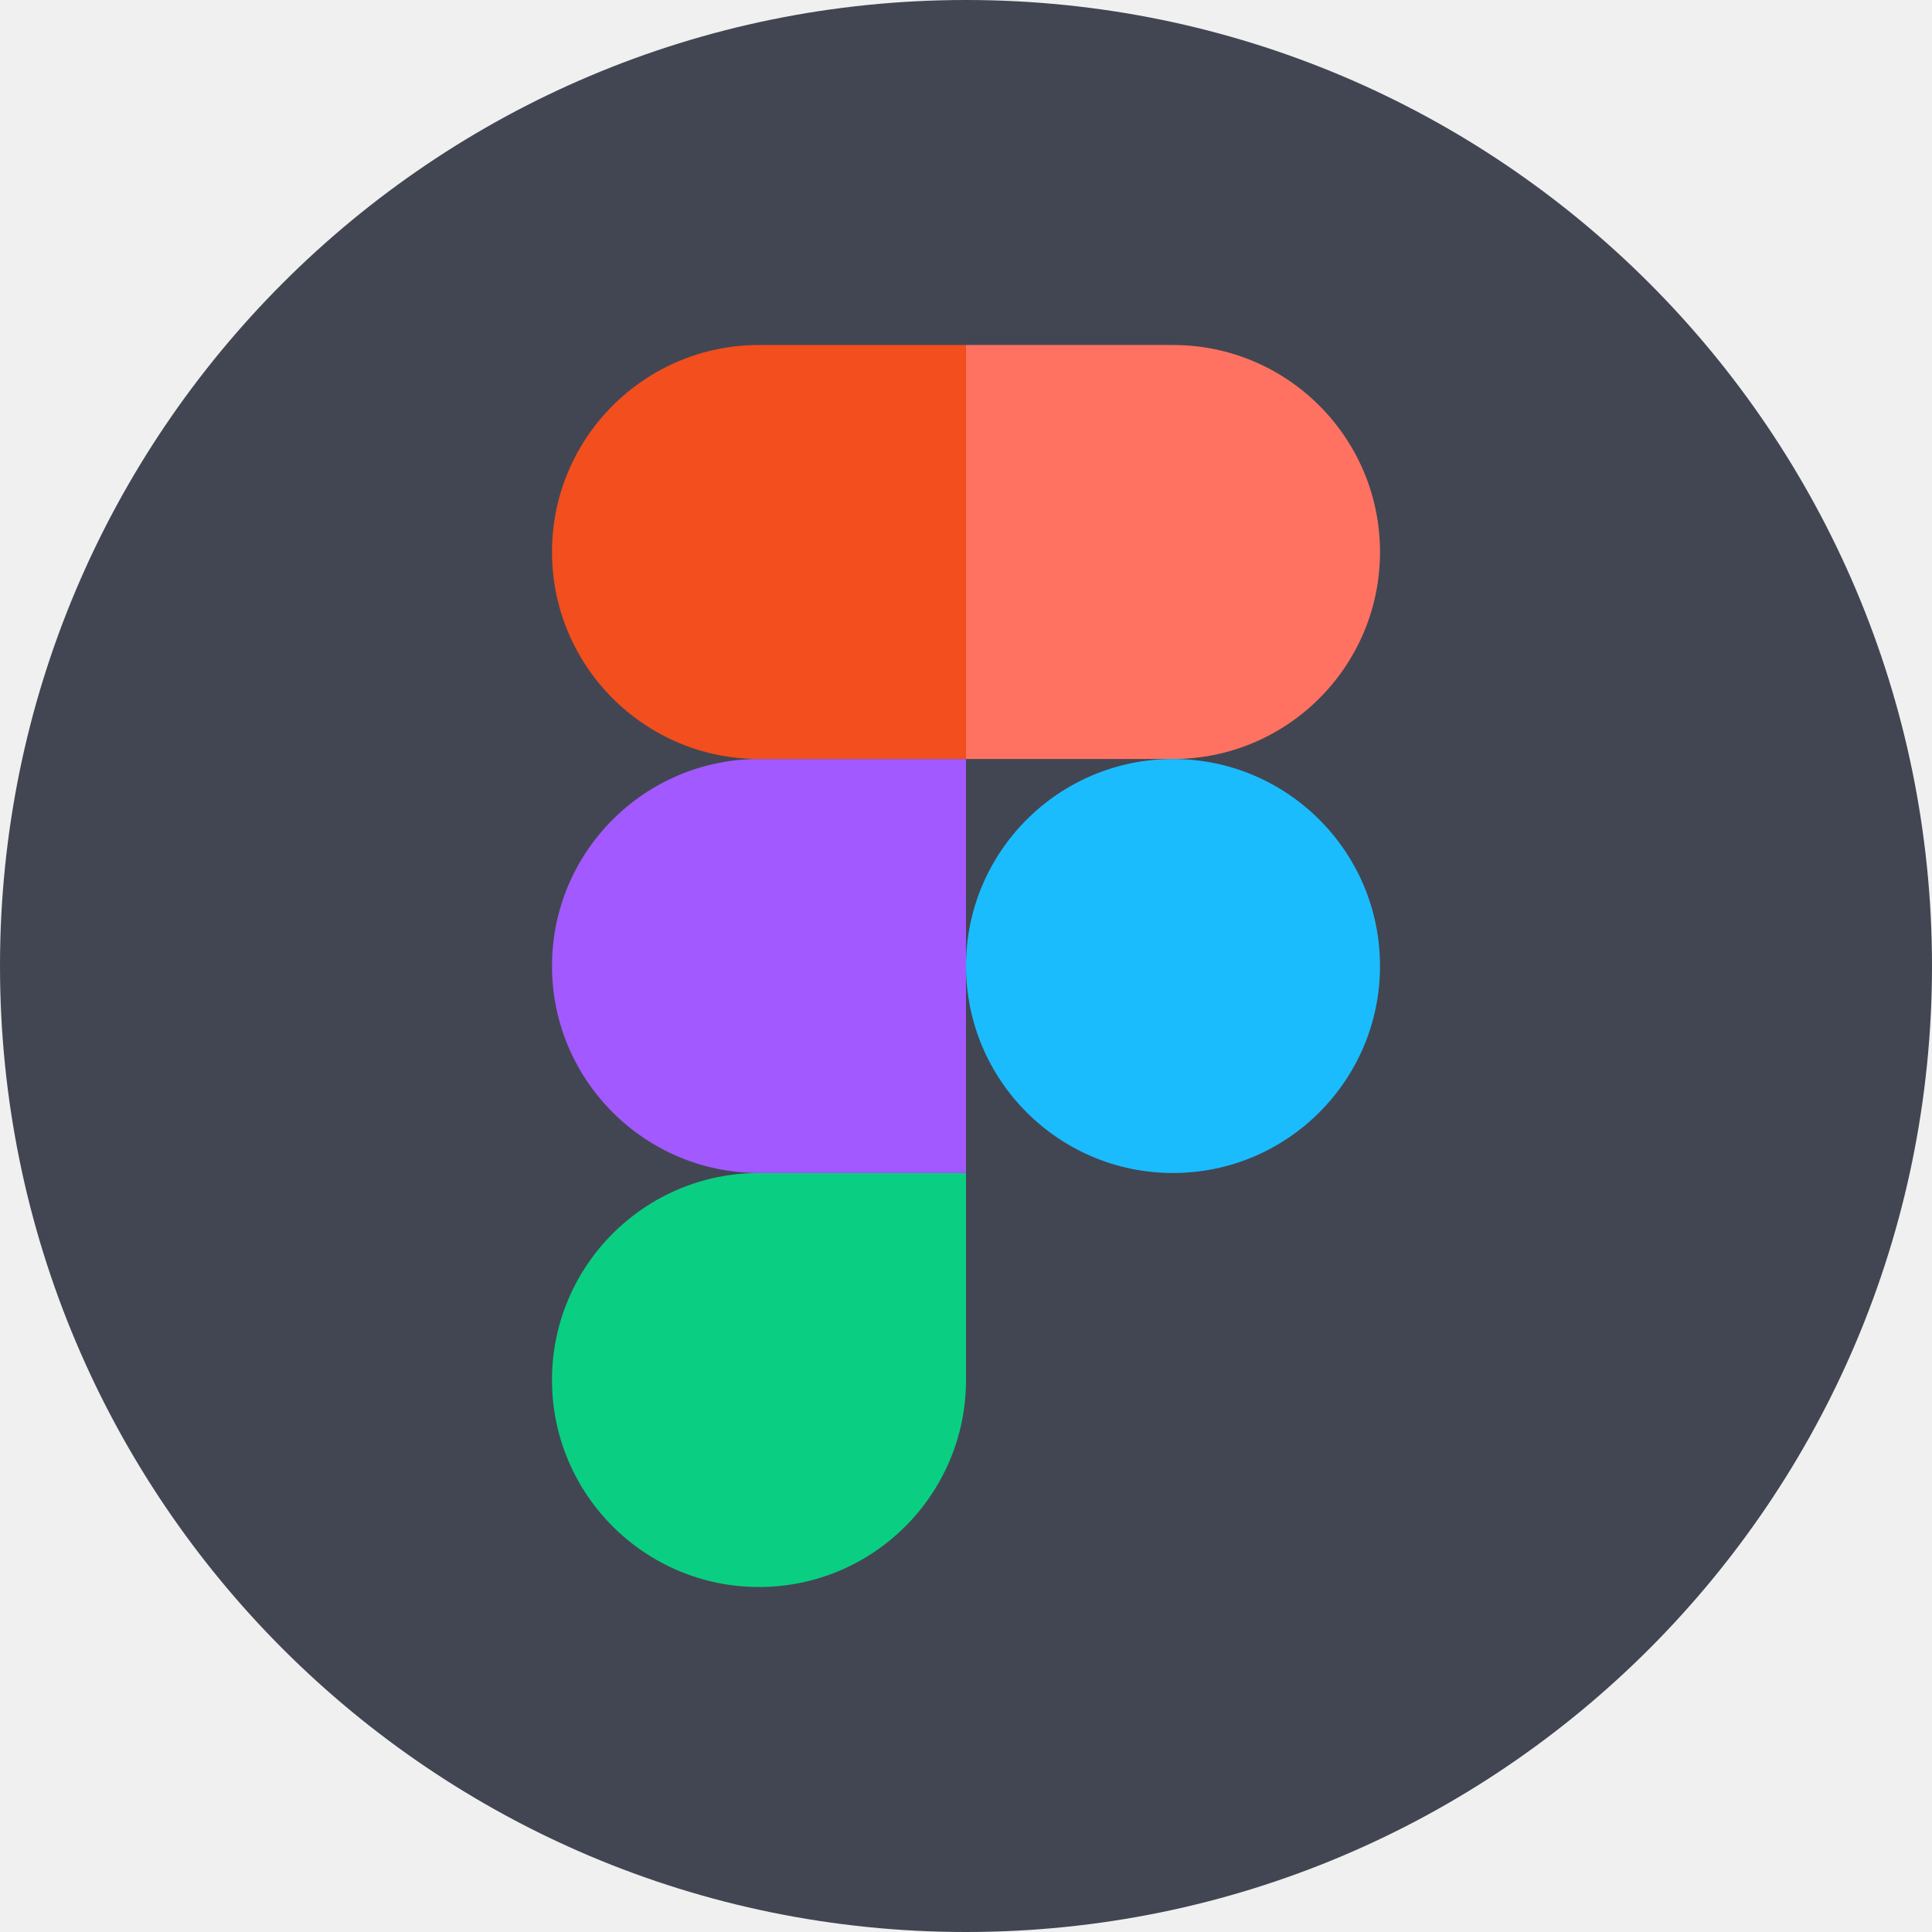
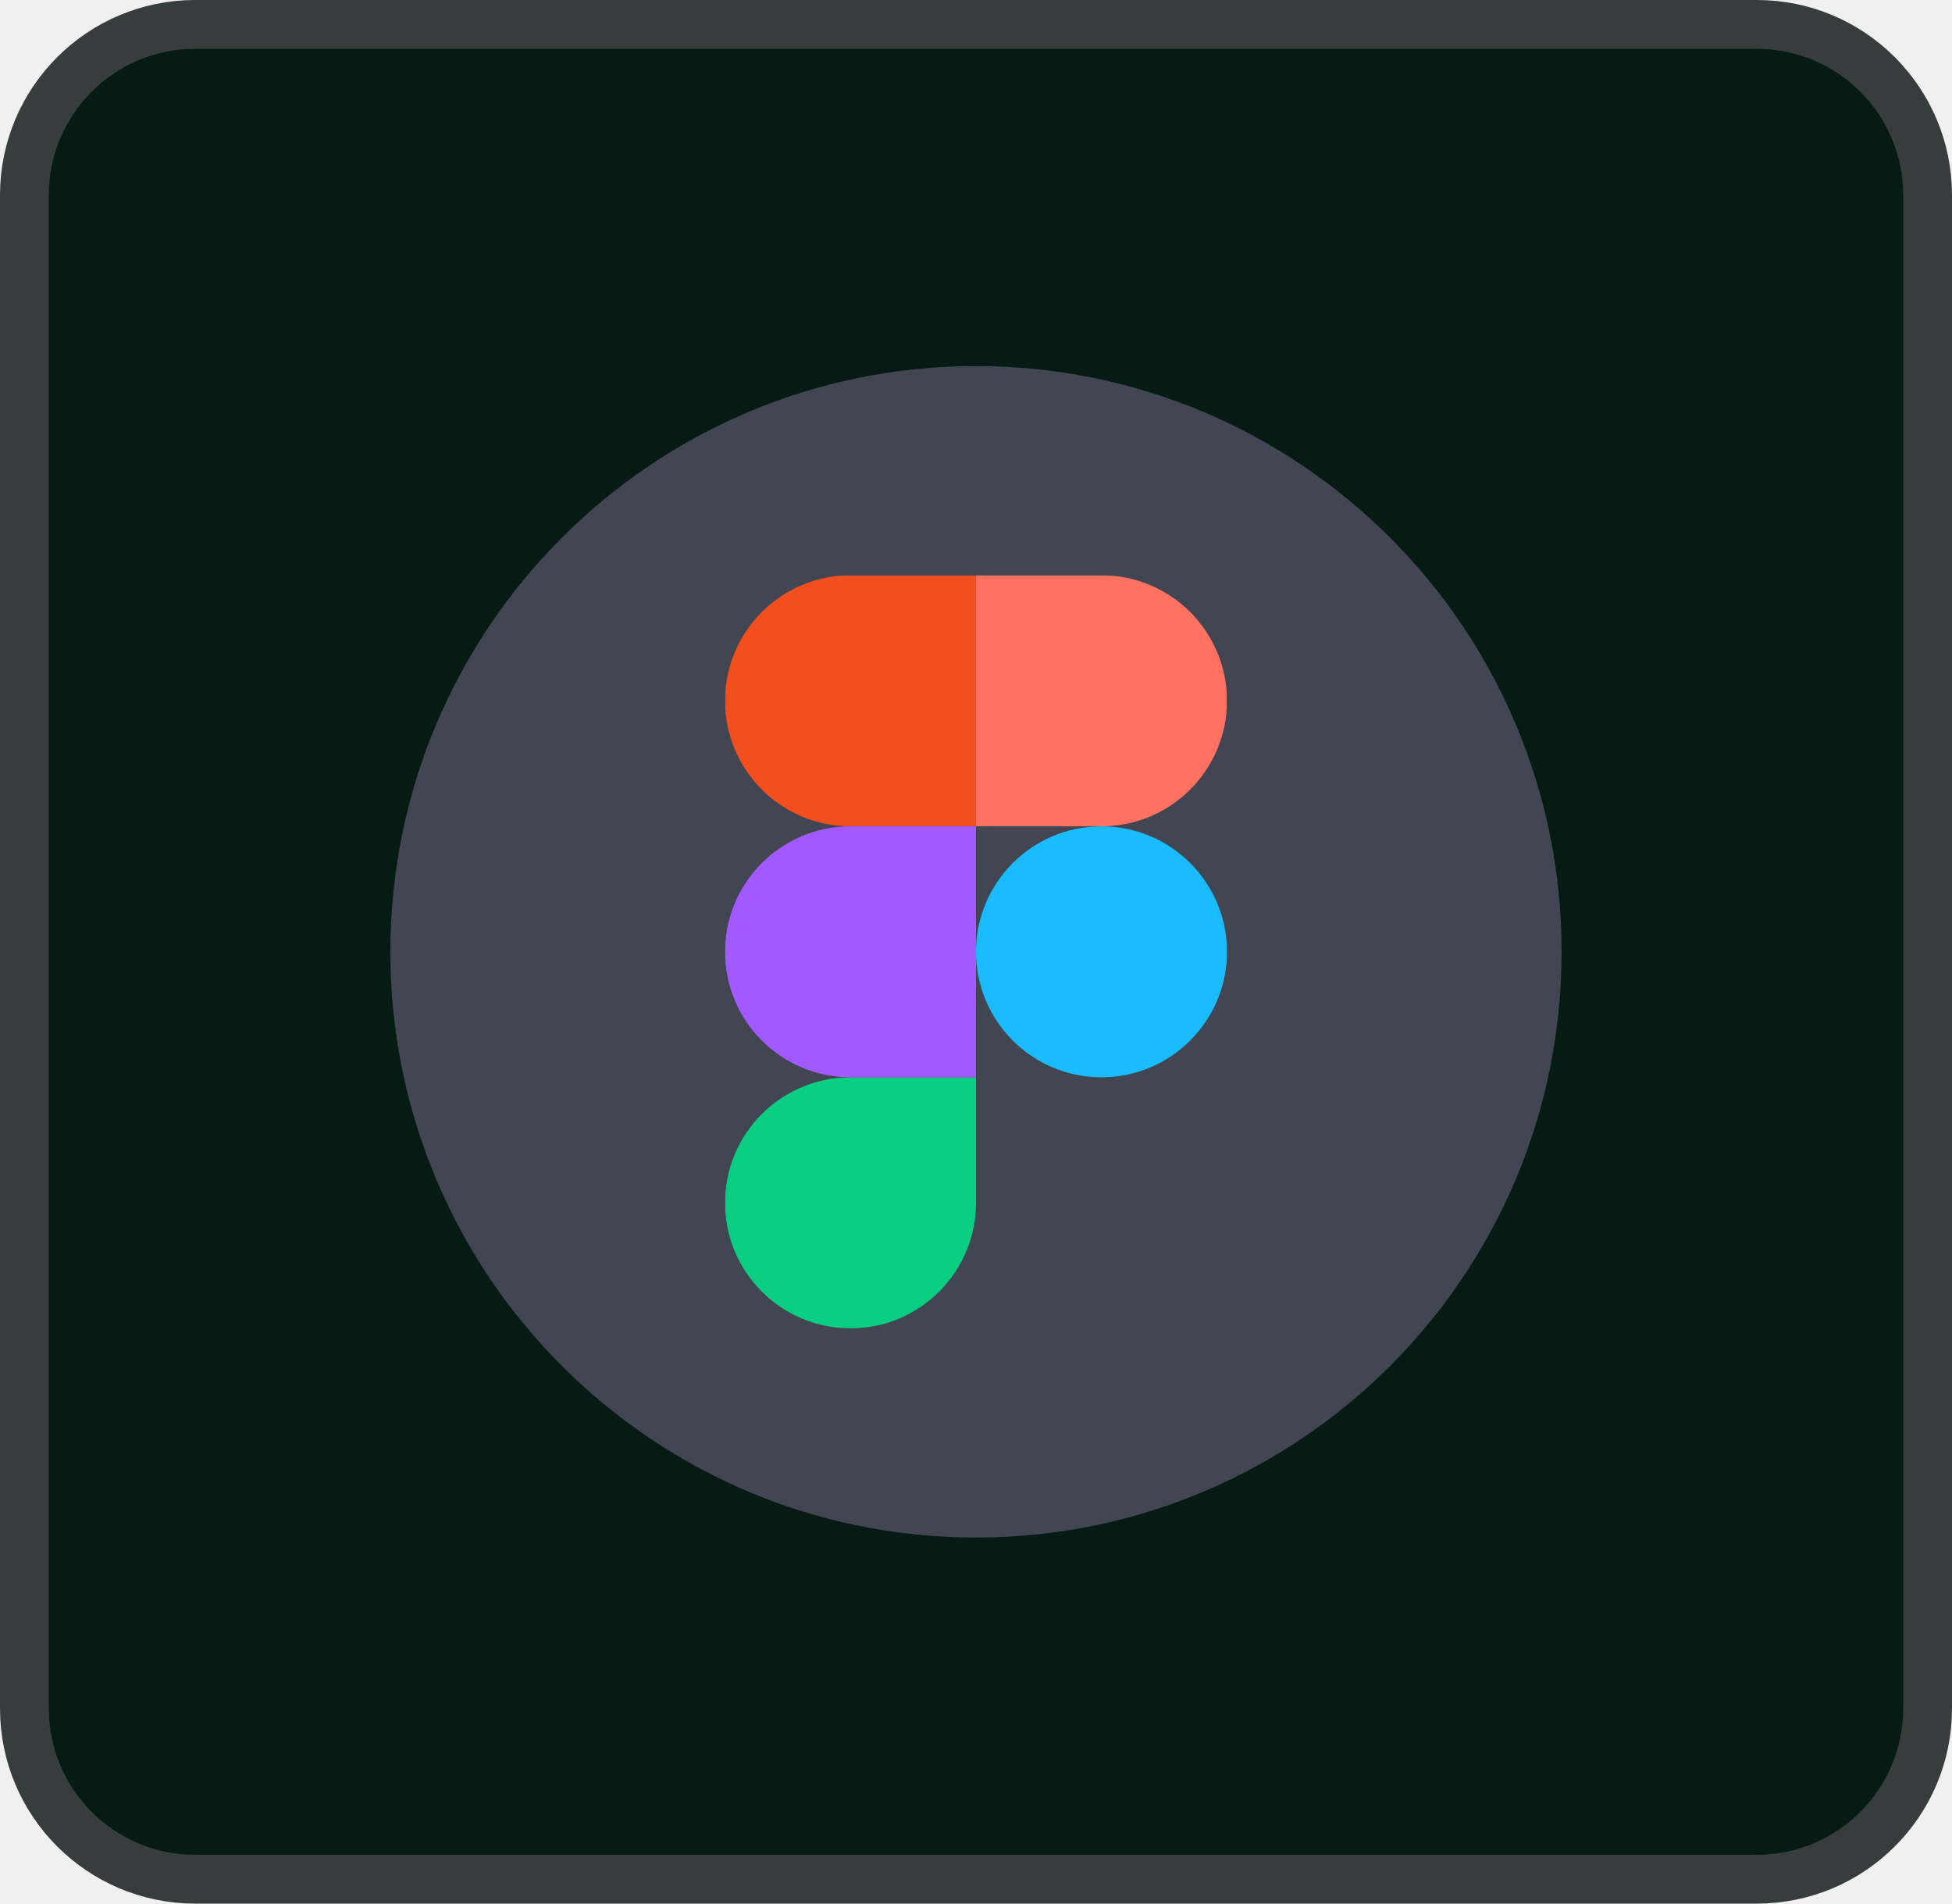
- <svg xmlns="http://www.w3.org/2000/svg" width="56" height="56" viewBox="0 0 56 56" fill="none">
-   <rect width="56" height="56" rx="28" fill="#424652" />
-   <g clip-path="url(#clip0_317_56)">
-     <path d="M22 46C25.312 46 28 43.312 28 40V34H22C18.688 34 16 36.688 16 40C16 43.312 18.688 46 22 46Z" fill="#0ACF83" />
-     <path d="M16 28C16 24.688 18.688 22 22 22H28V34H22C18.688 34 16 31.312 16 28Z" fill="#A259FF" />
-     <path d="M16 16C16 12.688 18.688 10 22 10H28V22H22C18.688 22 16 19.312 16 16Z" fill="#F24E1E" />
-     <path d="M28 10H34C37.312 10 40 12.688 40 16C40 19.312 37.312 22 34 22H28V10Z" fill="#FF7262" />
-     <path d="M40 28C40 31.312 37.312 34 34 34C30.688 34 28 31.312 28 28C28 24.688 30.688 22 34 22C37.312 22 40 24.688 40 28Z" fill="#1ABCFE" />
+ <svg xmlns="http://www.w3.org/2000/svg" width="40" height="39" viewBox="0 0 40 39" fill="none">
+   <rect x="0.5" y="0.5" width="39" height="38" rx="3.5" fill="#061B13" />
+   <rect x="0.5" y="0.5" width="39" height="38" rx="3.5" stroke="#373D3D" />
+   <g clip-path="url(#clip0_545_233)">
+     <path d="M32 19.5C32 12.873 26.627 7.5 20 7.5C13.373 7.5 8 12.873 8 19.5C8 26.127 13.373 31.5 20 31.5C26.627 31.5 32 26.127 32 19.5Z" fill="#424652" />
+     <mask id="mask0_545_233" style="mask-type:luminance" maskUnits="userSpaceOnUse" x="14" y="11" width="12" height="17">
+       <path d="M25.143 11.786H14.857V27.214H25.143V11.786Z" fill="white" />
+     </mask>
+     <g mask="url(#mask0_545_233)">
+       <path d="M17.429 27.214C18.848 27.214 20 26.062 20 24.643V22.071H17.429C16.009 22.071 14.857 23.223 14.857 24.643C14.857 26.062 16.009 27.214 17.429 27.214Z" fill="#0ACF83" />
+       <path d="M14.857 19.5C14.857 18.081 16.009 16.929 17.429 16.929H20V22.071H17.429C16.009 22.071 14.857 20.919 14.857 19.5Z" fill="#A259FF" />
+       <path d="M14.857 14.357C14.857 12.938 16.009 11.786 17.429 11.786H20V16.929H17.429C16.009 16.929 14.857 15.777 14.857 14.357Z" fill="#F24E1E" />
+       <path d="M20 11.786H22.571C23.991 11.786 25.143 12.938 25.143 14.357C25.143 15.777 23.991 16.929 22.571 16.929H20V11.786Z" fill="#FF7262" />
+       <path d="M25.143 19.5C25.143 20.919 23.991 22.071 22.571 22.071C21.152 22.071 20 20.919 20 19.5C20 18.081 21.152 16.929 22.571 16.929C23.991 16.929 25.143 18.081 25.143 19.5Z" fill="#1ABCFE" />
+     </g>
  </g>
  <defs>
-     <clipPath id="clip0_317_56">
-       <rect width="24" height="36" fill="white" transform="translate(16 10)" />
+     <clipPath id="clip0_545_233">
+       <rect width="24" height="24" fill="white" transform="translate(8 7.5)" />
    </clipPath>
  </defs>
</svg>
